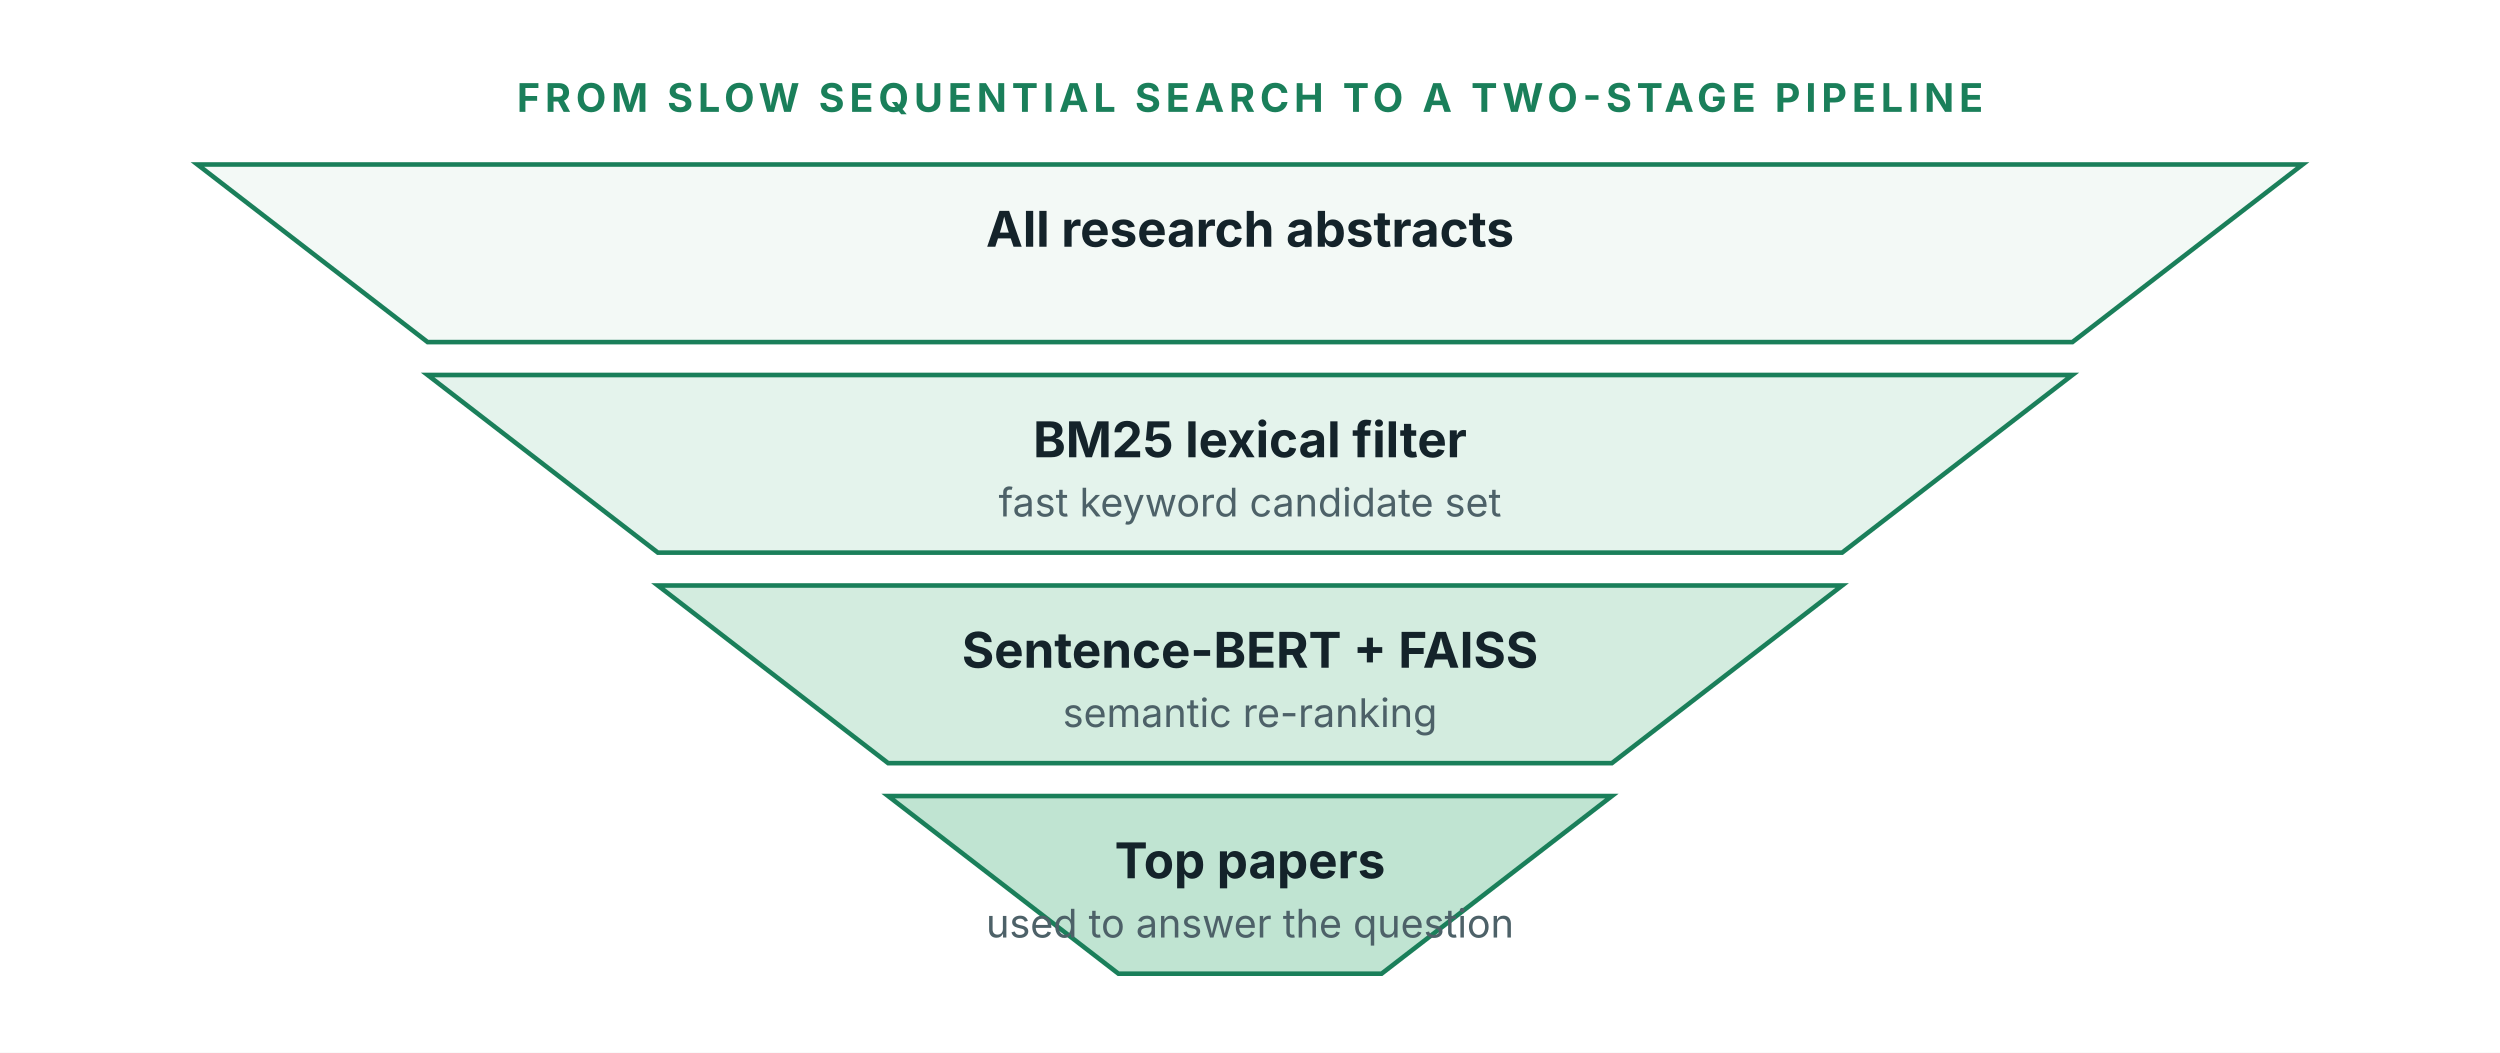
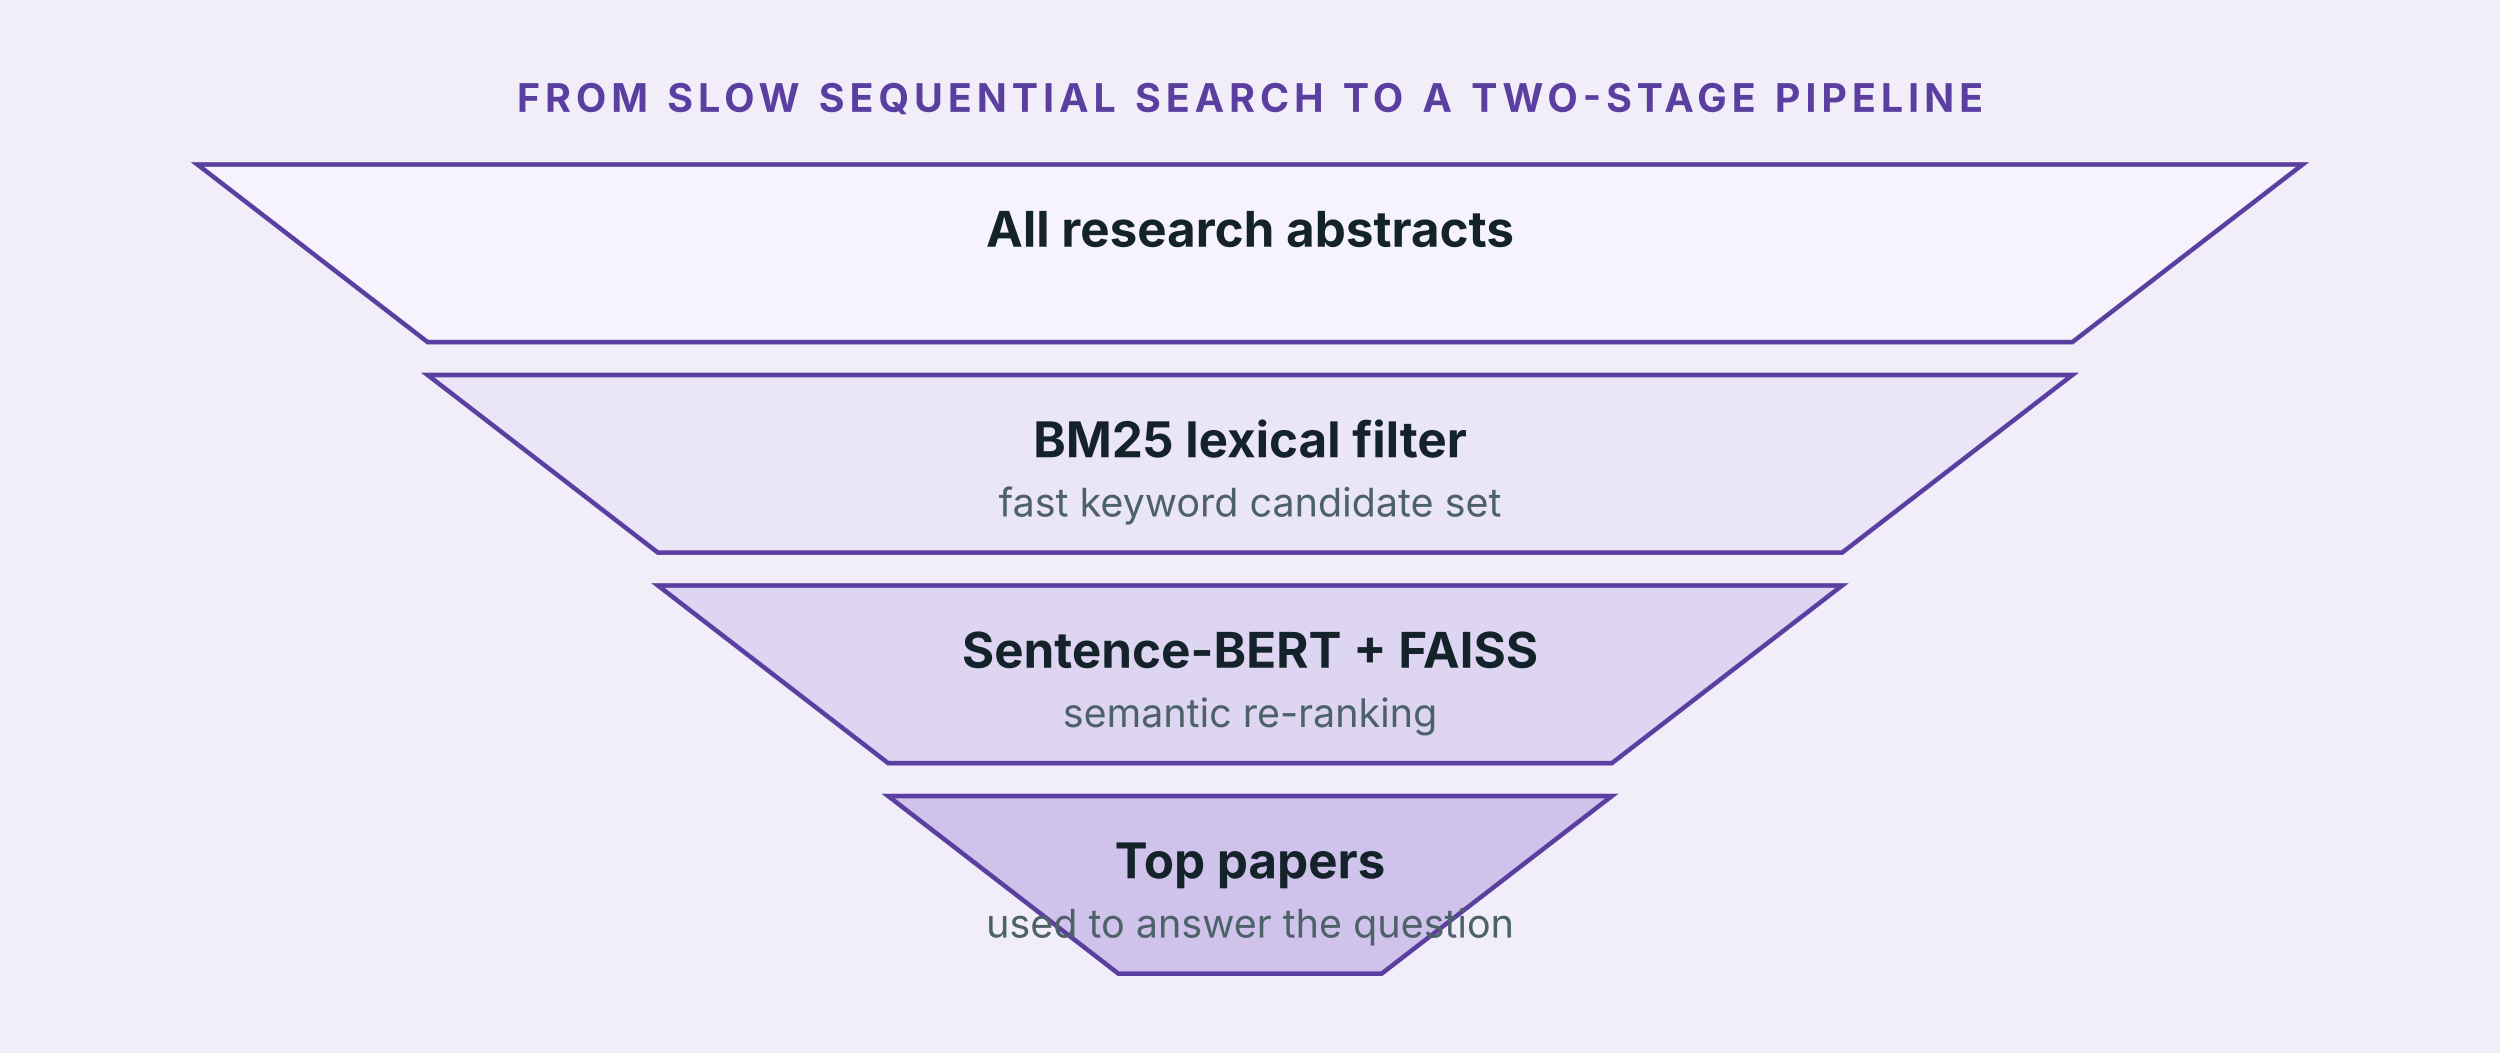
<svg xmlns="http://www.w3.org/2000/svg" width="760" height="320" viewBox="0 0 760 320" role="img" aria-labelledby="t d">
-   <rect width="760" height="320" fill="#ffffff" />
-   <text x="380" y="34" text-anchor="middle" fill="#1a7f5a" font-size="12" font-weight="700" letter-spacing="1.5" font-family="Inter,system-ui,Arial,sans-serif">FROM SLOW SEQUENTIAL SEARCH TO A TWO-STAGE PIPELINE</text>
-   <path d="M60.0 50H700.0L630.0 104H130.0Z" fill="#f3f9f6" stroke="#1a7f5a" stroke-width="1.4" />
+   <rect width="760" height="320" fill="#f1edf9" />
+   <text x="380" y="34" text-anchor="middle" fill="#5b3fa0" font-size="12" font-weight="700" letter-spacing="1.5" font-family="Inter,system-ui,Arial,sans-serif">FROM SLOW SEQUENTIAL SEARCH TO A TWO-STAGE PIPELINE</text>
+   <path d="M60.0 50H700.0L630.0 104H130.0Z" fill="#f6f3fc" stroke="#5b3fa0" stroke-width="1.4" />
  <text x="380" y="75" text-anchor="middle" fill="#14232a" font-size="15" font-weight="700" font-family="Inter,system-ui,Arial,sans-serif">All research abstracts</text>
-   <path d="M130.0 114H630.0L560.0 168H200.0Z" fill="#e4f3ec" stroke="#1a7f5a" stroke-width="1.4" />
+   <path d="M130.0 114H630.0L560.0 168H200.0Z" fill="#ebe5f8" stroke="#5b3fa0" stroke-width="1.4" />
  <text x="380" y="139" text-anchor="middle" fill="#14232a" font-size="15" font-weight="700" font-family="Inter,system-ui,Arial,sans-serif">BM25 lexical filter</text>
  <text x="380" y="157" text-anchor="middle" fill="#4d6168" font-size="12" font-family="Inter,system-ui,Arial,sans-serif">fast keyword candidate set</text>
-   <path d="M200.0 178H560.0L490.0 232H270.0Z" fill="#d3ecdf" stroke="#1a7f5a" stroke-width="1.4" />
+   <path d="M200.0 178H560.0L490.0 232H270.0Z" fill="#ded5f2" stroke="#5b3fa0" stroke-width="1.4" />
  <text x="380" y="203" text-anchor="middle" fill="#14232a" font-size="15" font-weight="700" font-family="Inter,system-ui,Arial,sans-serif">Sentence-BERT + FAISS</text>
  <text x="380" y="221" text-anchor="middle" fill="#4d6168" font-size="12" font-family="Inter,system-ui,Arial,sans-serif">semantic re-ranking</text>
-   <path d="M270.0 242H490.0L420.0 296H340.0Z" fill="#c0e4d2" stroke="#1a7f5a" stroke-width="1.4" />
+   <path d="M270.0 242H490.0L420.0 296H340.0Z" fill="#cfc2eb" stroke="#5b3fa0" stroke-width="1.4" />
  <text x="380" y="267" text-anchor="middle" fill="#14232a" font-size="15" font-weight="700" font-family="Inter,system-ui,Arial,sans-serif">Top papers</text>
  <text x="380" y="285" text-anchor="middle" fill="#4d6168" font-size="12" font-family="Inter,system-ui,Arial,sans-serif">used to answer the question</text>
</svg>
